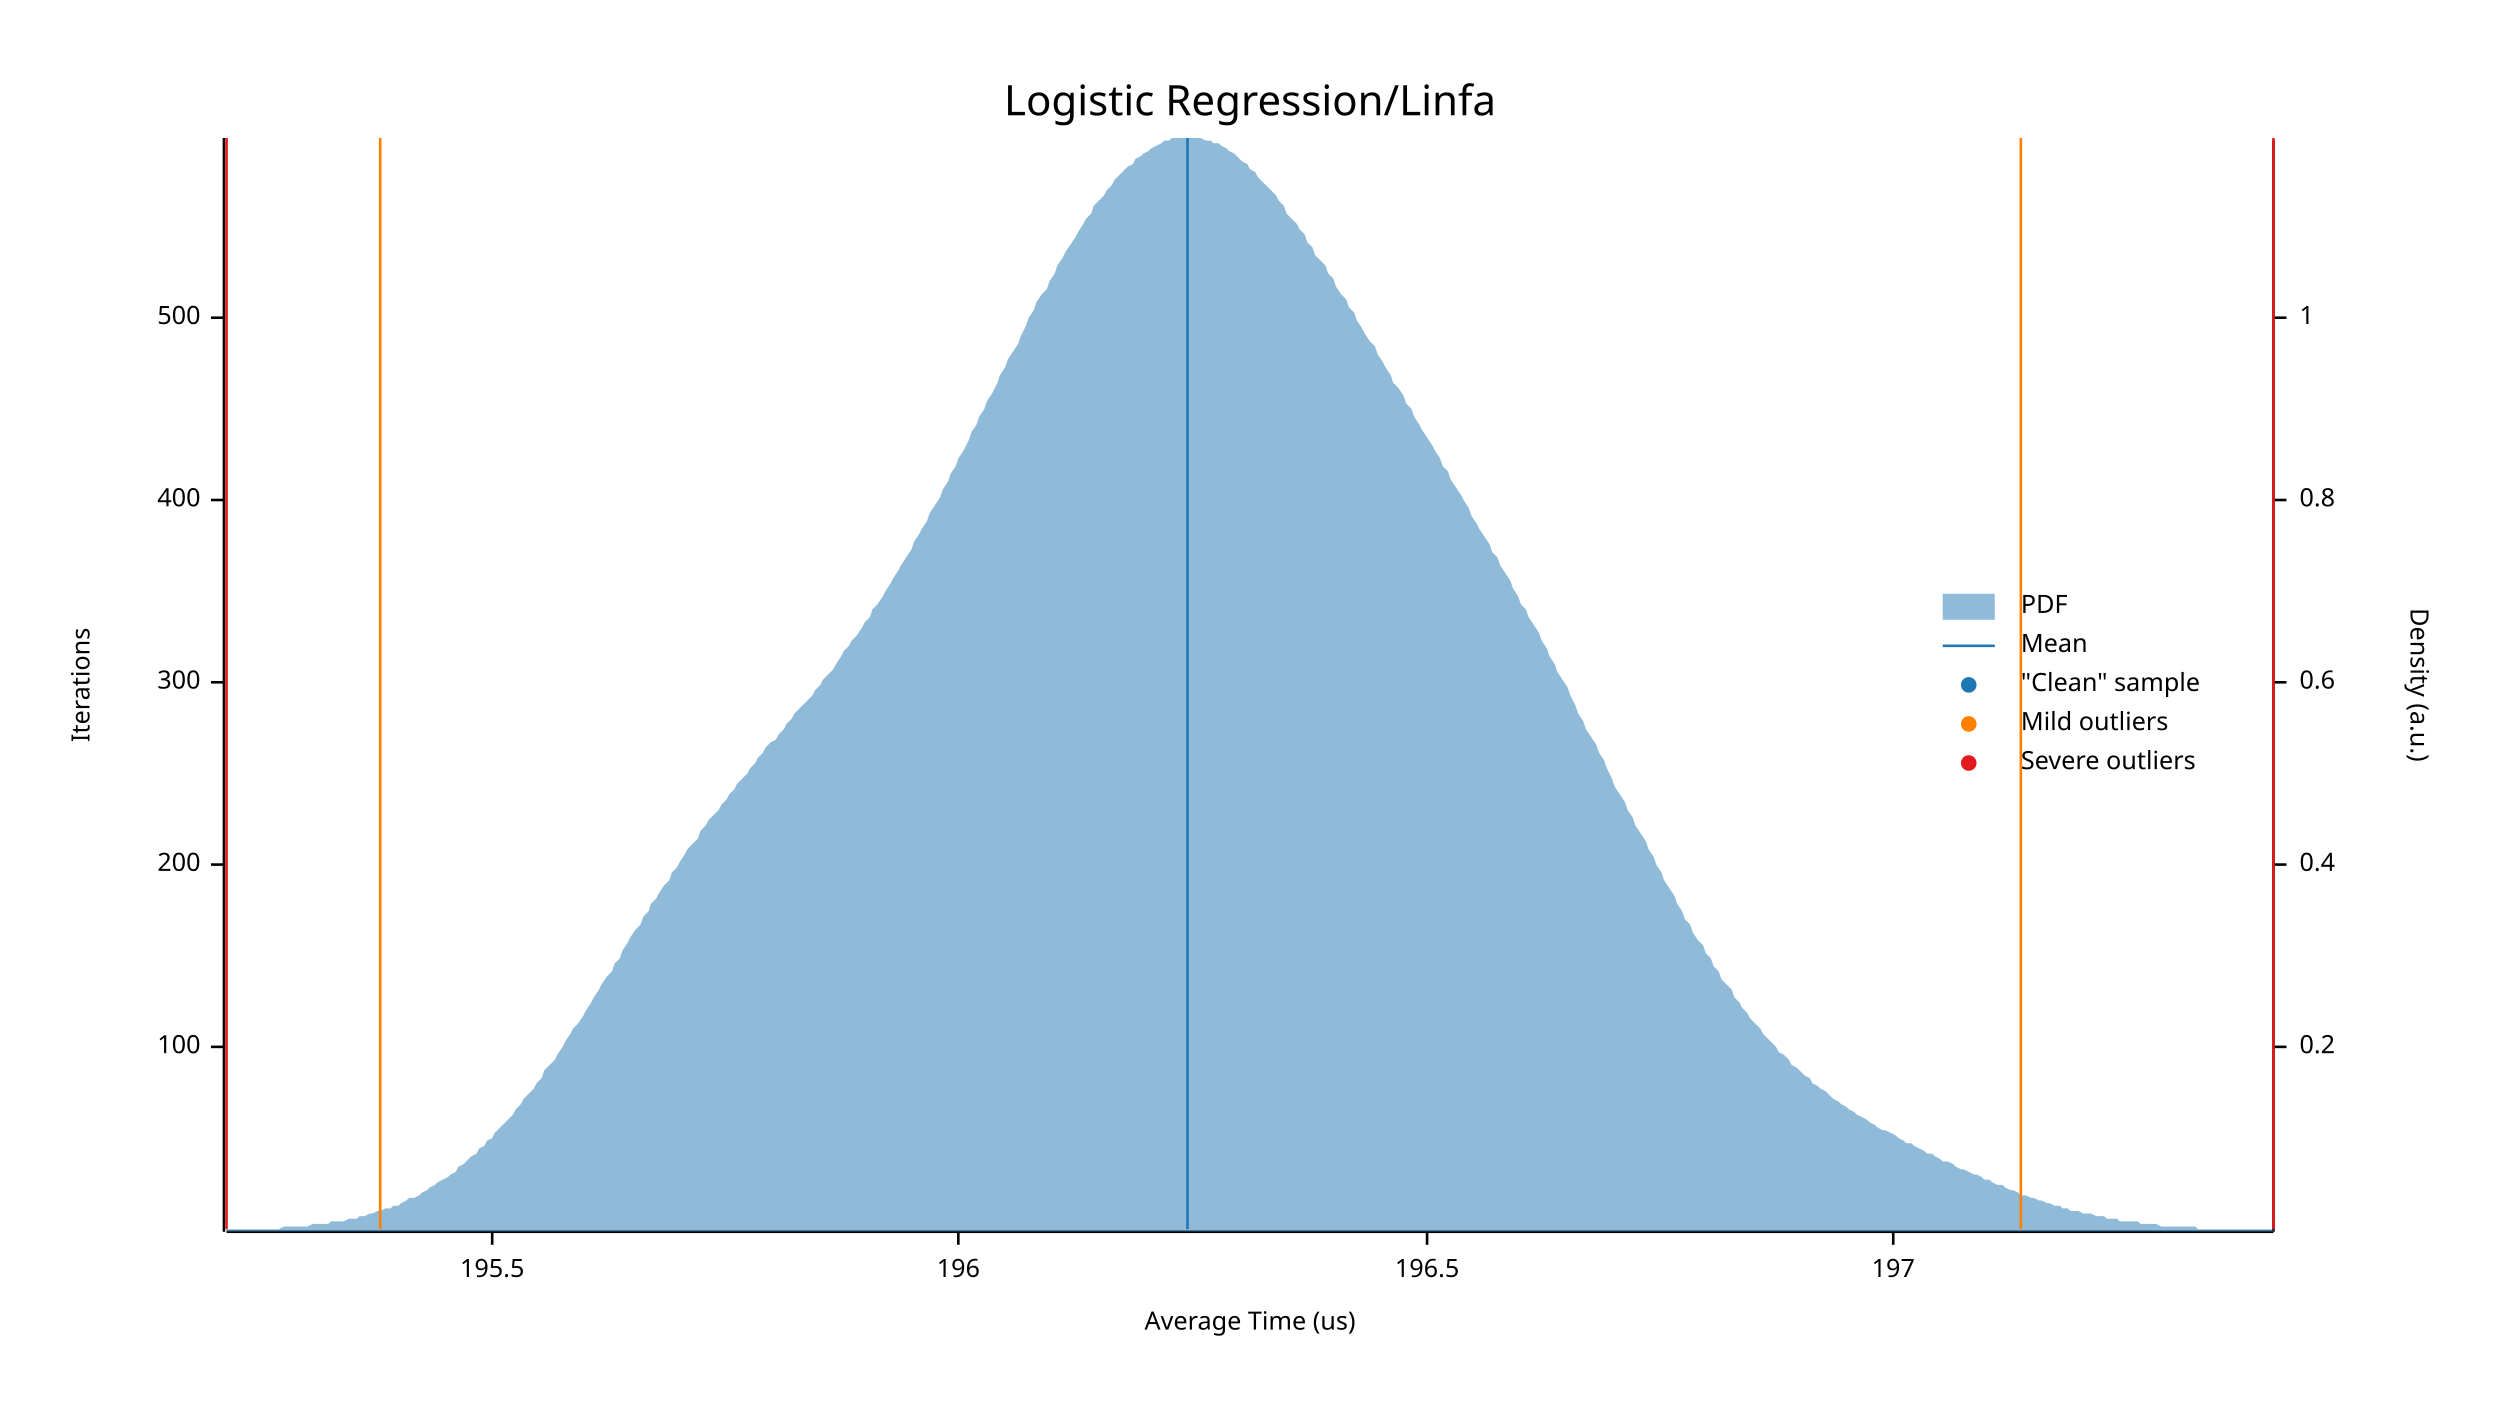
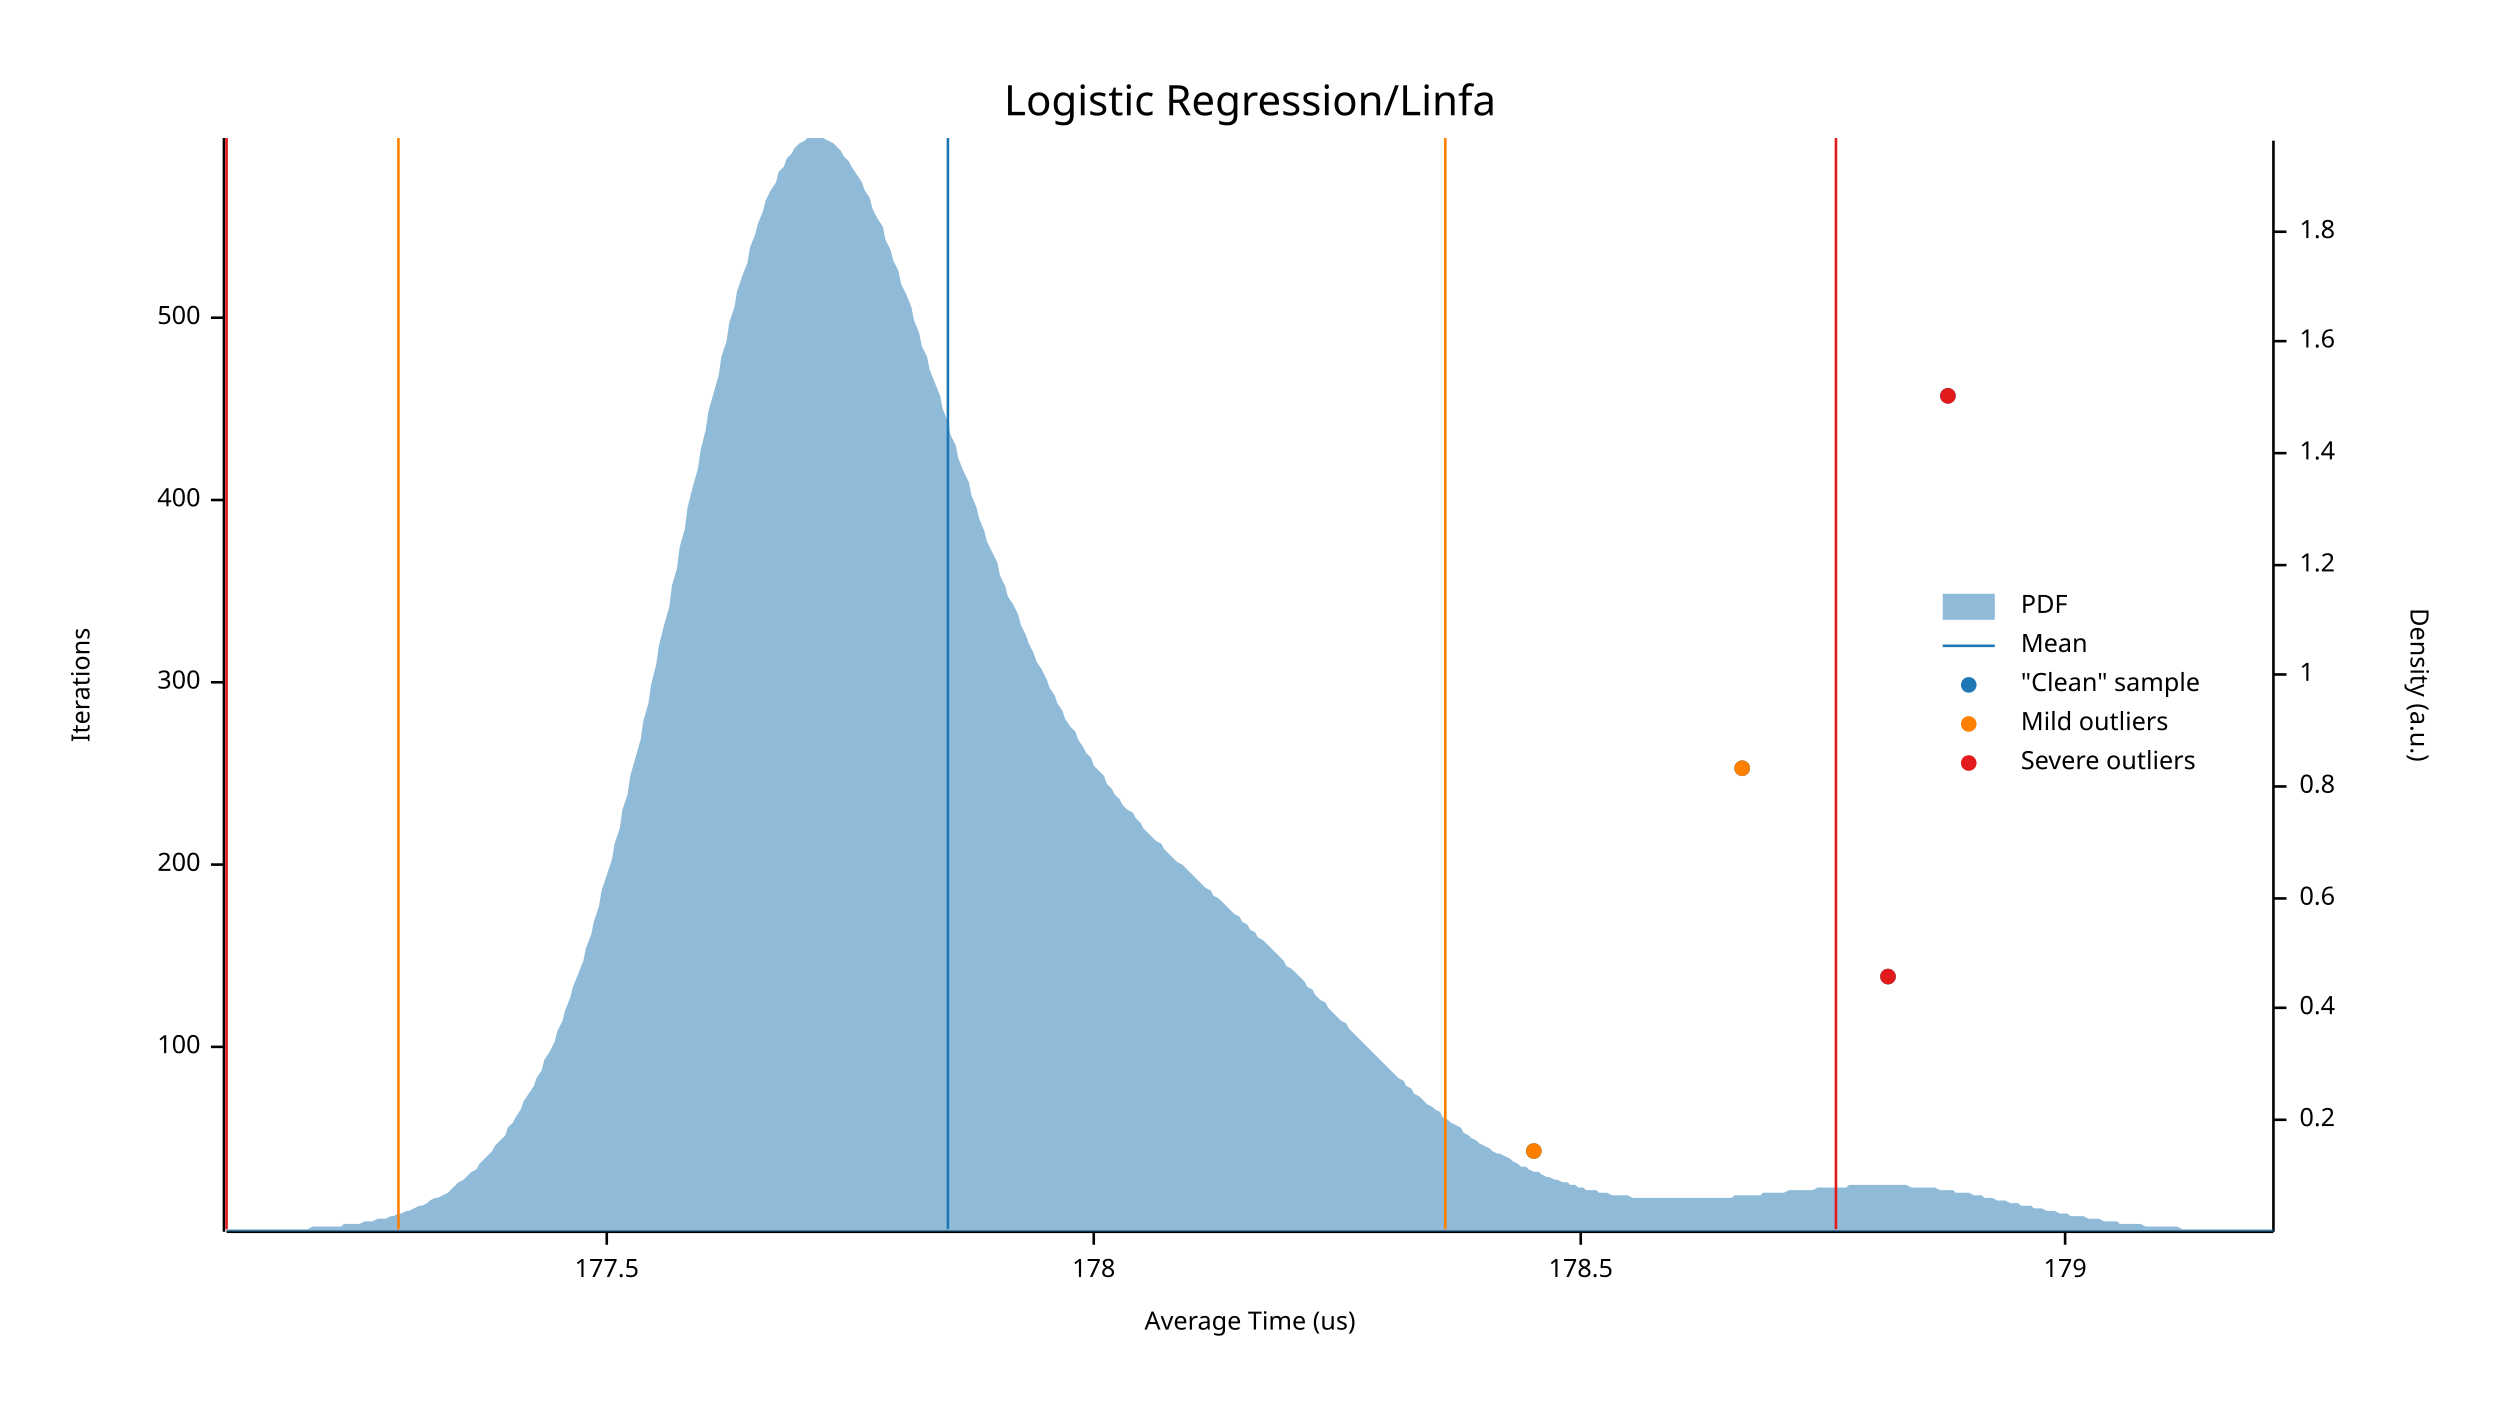
<svg xmlns="http://www.w3.org/2000/svg" width="960" height="540" viewBox="0 0 960 540">
  <text x="480" y="32" dy="0.76em" text-anchor="middle" font-family="sans-serif" font-size="16.129" opacity="1" fill="#000000">
Logistic Regression/Linfa
</text>
  <text x="27" y="263" dy="0.76em" text-anchor="middle" font-family="sans-serif" font-size="9.677" opacity="1" fill="#000000" transform="rotate(270, 27, 263)">
Iterations
</text>
  <text x="480" y="513" dy="-0.5ex" text-anchor="middle" font-family="sans-serif" font-size="9.677" opacity="1" fill="#000000">
Average Time (us)
</text>
  <polyline fill="none" opacity="1" stroke="#000000" stroke-width="1" points="86,53 86,473 " />
  <text x="77" y="402" dy="0.5ex" text-anchor="end" font-family="sans-serif" font-size="9.677" opacity="1" fill="#000000">
100
</text>
  <polyline fill="none" opacity="1" stroke="#000000" stroke-width="1" points="81,402 86,402 " />
  <text x="77" y="332" dy="0.5ex" text-anchor="end" font-family="sans-serif" font-size="9.677" opacity="1" fill="#000000">
200
</text>
  <polyline fill="none" opacity="1" stroke="#000000" stroke-width="1" points="81,332 86,332 " />
  <text x="77" y="262" dy="0.5ex" text-anchor="end" font-family="sans-serif" font-size="9.677" opacity="1" fill="#000000">
300
</text>
  <polyline fill="none" opacity="1" stroke="#000000" stroke-width="1" points="81,262 86,262 " />
  <text x="77" y="192" dy="0.5ex" text-anchor="end" font-family="sans-serif" font-size="9.677" opacity="1" fill="#000000">
400
</text>
  <polyline fill="none" opacity="1" stroke="#000000" stroke-width="1" points="81,192 86,192 " />
  <text x="77" y="122" dy="0.5ex" text-anchor="end" font-family="sans-serif" font-size="9.677" opacity="1" fill="#000000">
500
</text>
  <polyline fill="none" opacity="1" stroke="#000000" stroke-width="1" points="81,122 86,122 " />
  <polyline fill="none" opacity="1" stroke="#000000" stroke-width="1" points="87,473 873,473 " />
-   <text x="189" y="483" dy="0.76em" text-anchor="middle" font-family="sans-serif" font-size="9.677" opacity="1" fill="#000000">
- 195.5
+   <text x="233" y="483" dy="0.76em" text-anchor="middle" font-family="sans-serif" font-size="9.677" opacity="1" fill="#000000">
+ 177.5
</text>
-   <polyline fill="none" opacity="1" stroke="#000000" stroke-width="1" points="189,473 189,478 " />
-   <text x="368" y="483" dy="0.76em" text-anchor="middle" font-family="sans-serif" font-size="9.677" opacity="1" fill="#000000">
- 196
+   <polyline fill="none" opacity="1" stroke="#000000" stroke-width="1" points="233,473 233,478 " />
+   <text x="420" y="483" dy="0.76em" text-anchor="middle" font-family="sans-serif" font-size="9.677" opacity="1" fill="#000000">
+ 178
</text>
-   <polyline fill="none" opacity="1" stroke="#000000" stroke-width="1" points="368,473 368,478 " />
-   <text x="548" y="483" dy="0.76em" text-anchor="middle" font-family="sans-serif" font-size="9.677" opacity="1" fill="#000000">
- 196.5
+   <polyline fill="none" opacity="1" stroke="#000000" stroke-width="1" points="420,473 420,478 " />
+   <text x="607" y="483" dy="0.76em" text-anchor="middle" font-family="sans-serif" font-size="9.677" opacity="1" fill="#000000">
+ 178.5
</text>
-   <polyline fill="none" opacity="1" stroke="#000000" stroke-width="1" points="548,473 548,478 " />
-   <text x="727" y="483" dy="0.76em" text-anchor="middle" font-family="sans-serif" font-size="9.677" opacity="1" fill="#000000">
- 197
+   <polyline fill="none" opacity="1" stroke="#000000" stroke-width="1" points="607,473 607,478 " />
+   <text x="793" y="483" dy="0.76em" text-anchor="middle" font-family="sans-serif" font-size="9.677" opacity="1" fill="#000000">
+ 179
</text>
-   <polyline fill="none" opacity="1" stroke="#000000" stroke-width="1" points="727,473 727,478 " />
+   <polyline fill="none" opacity="1" stroke="#000000" stroke-width="1" points="793,473 793,478 " />
  <text x="933" y="263" dy="0.76em" text-anchor="middle" font-family="sans-serif" font-size="9.677" opacity="1" fill="#000000" transform="rotate(90, 933, 263)">
Density (a.u.)
</text>
  <polyline fill="none" opacity="1" stroke="#000000" stroke-width="1" points="873,54 873,473 " />
-   <text x="883" y="402" dy="0.5ex" text-anchor="start" font-family="sans-serif" font-size="9.677" opacity="1" fill="#000000">
+   <text x="883" y="430" dy="0.5ex" text-anchor="start" font-family="sans-serif" font-size="9.677" opacity="1" fill="#000000">
0.2
</text>
-   <polyline fill="none" opacity="1" stroke="#000000" stroke-width="1" points="873,402 878,402 " />
-   <text x="883" y="332" dy="0.5ex" text-anchor="start" font-family="sans-serif" font-size="9.677" opacity="1" fill="#000000">
+   <polyline fill="none" opacity="1" stroke="#000000" stroke-width="1" points="873,430 878,430 " />
+   <text x="883" y="387" dy="0.5ex" text-anchor="start" font-family="sans-serif" font-size="9.677" opacity="1" fill="#000000">
0.4
</text>
-   <polyline fill="none" opacity="1" stroke="#000000" stroke-width="1" points="873,332 878,332 " />
-   <text x="883" y="262" dy="0.5ex" text-anchor="start" font-family="sans-serif" font-size="9.677" opacity="1" fill="#000000">
+   <polyline fill="none" opacity="1" stroke="#000000" stroke-width="1" points="873,387 878,387 " />
+   <text x="883" y="345" dy="0.5ex" text-anchor="start" font-family="sans-serif" font-size="9.677" opacity="1" fill="#000000">
0.6
</text>
-   <polyline fill="none" opacity="1" stroke="#000000" stroke-width="1" points="873,262 878,262 " />
-   <text x="883" y="192" dy="0.5ex" text-anchor="start" font-family="sans-serif" font-size="9.677" opacity="1" fill="#000000">
+   <polyline fill="none" opacity="1" stroke="#000000" stroke-width="1" points="873,345 878,345 " />
+   <text x="883" y="302" dy="0.5ex" text-anchor="start" font-family="sans-serif" font-size="9.677" opacity="1" fill="#000000">
0.8
</text>
-   <polyline fill="none" opacity="1" stroke="#000000" stroke-width="1" points="873,192 878,192 " />
-   <text x="883" y="122" dy="0.5ex" text-anchor="start" font-family="sans-serif" font-size="9.677" opacity="1" fill="#000000">
+   <polyline fill="none" opacity="1" stroke="#000000" stroke-width="1" points="873,302 878,302 " />
+   <text x="883" y="259" dy="0.5ex" text-anchor="start" font-family="sans-serif" font-size="9.677" opacity="1" fill="#000000">
1
</text>
-   <polyline fill="none" opacity="1" stroke="#000000" stroke-width="1" points="873,122 878,122 " />
-   <polygon opacity="0.5" fill="#1F78B4" points="87,472 88,472 90,472 91,472 93,472 94,472 96,472 98,472 99,472 101,472 102,472 104,472 105,472 107,472 109,471 110,471 112,471 113,471 115,471 116,471 118,471 120,470 121,470 123,470 124,470 126,470 127,469 129,469 131,469 132,469 134,468 135,468 137,468 138,467 140,467 142,466 143,466 145,465 146,465 148,464 150,464 151,463 153,463 154,462 156,461 157,460 159,460 161,459 162,458 164,457 165,456 167,455 168,454 170,453 172,452 173,451 175,450 176,448 178,447 179,446 181,444 183,443 184,441 186,440 187,438 189,437 190,435 192,433 194,431 195,430 197,428 198,426 200,424 201,422 203,420 205,418 206,416 208,414 209,411 211,409 213,407 214,405 216,402 217,400 219,397 220,395 222,393 224,390 225,388 227,385 228,383 230,380 231,378 233,375 235,373 236,370 238,368 239,365 241,362 242,360 244,357 246,355 247,352 249,350 250,347 252,345 253,343 255,340 257,338 258,335 260,333 261,331 263,328 264,326 266,324 268,322 269,319 271,317 272,315 274,313 276,311 277,309 279,307 280,305 282,303 283,301 285,299 287,297 288,295 290,293 291,291 293,289 294,287 296,285 298,284 299,282 301,280 302,278 304,276 305,274 307,272 309,270 310,269 312,267 313,265 315,263 316,261 318,259 320,257 321,255 323,252 324,250 326,248 327,246 329,244 331,241 332,239 334,237 335,234 337,232 339,229 340,227 342,224 343,222 345,219 346,217 348,214 350,211 351,208 353,205 354,203 356,200 357,197 359,194 361,191 362,188 364,185 365,182 367,179 368,176 370,173 372,169 373,166 375,163 376,160 378,157 379,154 381,151 383,147 384,144 386,141 387,138 389,135 391,132 392,129 394,125 395,122 397,119 398,116 400,113 402,111 403,108 405,105 406,102 408,99 409,97 411,94 413,91 414,89 416,86 417,84 419,82 420,79 422,77 424,75 425,73 427,71 428,69 430,67 431,66 433,64 435,63 436,61 438,60 439,59 441,58 442,57 444,56 446,55 447,54 449,54 450,53 452,53 454,53 455,53 457,53 458,53 460,53 461,53 463,54 465,54 466,55 468,55 469,56 471,57 472,58 474,59 476,61 477,62 479,63 480,65 482,66 483,68 485,70 487,72 488,73 490,75 491,77 493,79 494,82 496,84 498,86 499,88 501,90 502,93 504,95 505,98 507,100 509,102 510,105 512,107 513,110 515,113 517,115 518,118 520,120 521,123 523,126 524,128 526,131 528,133 529,136 531,139 532,141 534,144 535,147 537,149 539,152 540,155 542,157 543,160 545,163 546,165 548,168 550,171 551,173 553,176 554,179 556,181 557,184 559,187 561,190 562,192 564,195 565,198 567,201 568,203 570,206 572,209 573,212 575,214 576,217 578,220 580,223 581,226 583,229 584,232 586,234 587,237 589,240 591,243 592,246 594,249 595,252 597,255 598,258 600,261 602,264 603,267 605,271 606,274 608,277 609,280 611,283 613,286 614,289 616,292 617,295 619,299 620,302 622,305 624,308 625,311 627,314 628,317 630,320 632,323 633,326 635,329 636,332 638,335 639,338 641,341 643,344 644,347 646,350 647,353 649,355 650,358 652,361 654,363 655,366 657,368 658,371 660,373 661,376 663,378 665,380 666,383 668,385 669,387 671,389 672,391 674,393 676,395 677,397 679,399 680,400 682,402 683,404 685,405 687,407 688,409 690,410 691,411 693,413 695,414 696,416 698,417 699,418 701,419 702,420 704,422 706,423 707,424 709,425 710,426 712,427 713,428 715,429 717,430 718,431 720,432 721,433 723,434 724,434 726,435 728,436 729,437 731,438 732,439 734,439 735,440 737,441 739,442 740,443 742,443 743,444 745,445 746,446 748,446 750,447 751,448 753,449 754,449 756,450 758,451 759,451 761,452 762,453 764,453 765,454 767,455 769,455 770,456 772,457 773,457 775,458 776,459 778,459 780,460 781,460 783,461 784,461 786,462 787,462 789,463 791,463 792,464 794,464 795,465 797,465 798,465 800,466 802,466 803,466 805,467 806,467 808,467 809,468 811,468 813,468 814,469 816,469 817,469 819,469 821,469 822,470 824,470 825,470 827,470 828,470 830,471 832,471 833,471 835,471 836,471 838,471 839,471 841,471 843,471 844,472 846,472 847,472 849,472 850,472 852,472 854,472 855,472 857,472 858,472 860,472 861,472 863,472 865,472 866,472 868,472 869,472 871,472 873,472 873,473 87,473 " />
-   <polyline fill="none" opacity="1" stroke="#1F78B4" stroke-width="1" points="456,472 456,53 " />
-   <polyline fill="none" opacity="1" stroke="#FF7F00" stroke-width="1" points="146,472 146,53 " />
-   <polyline fill="none" opacity="1" stroke="#FF7F00" stroke-width="1" points="776,472 776,53 " />
+   <polyline fill="none" opacity="1" stroke="#000000" stroke-width="1" points="873,259 878,259 " />
+   <text x="883" y="217" dy="0.5ex" text-anchor="start" font-family="sans-serif" font-size="9.677" opacity="1" fill="#000000">
+ 1.2
+ </text>
+   <polyline fill="none" opacity="1" stroke="#000000" stroke-width="1" points="873,217 878,217 " />
+   <text x="883" y="174" dy="0.5ex" text-anchor="start" font-family="sans-serif" font-size="9.677" opacity="1" fill="#000000">
+ 1.4
+ </text>
+   <polyline fill="none" opacity="1" stroke="#000000" stroke-width="1" points="873,174 878,174 " />
+   <text x="883" y="131" dy="0.5ex" text-anchor="start" font-family="sans-serif" font-size="9.677" opacity="1" fill="#000000">
+ 1.6
+ </text>
+   <polyline fill="none" opacity="1" stroke="#000000" stroke-width="1" points="873,131 878,131 " />
+   <text x="883" y="89" dy="0.5ex" text-anchor="start" font-family="sans-serif" font-size="9.677" opacity="1" fill="#000000">
+ 1.8
+ </text>
+   <polyline fill="none" opacity="1" stroke="#000000" stroke-width="1" points="873,89 878,89 " />
+   <polygon opacity="0.5" fill="#1F78B4" points="87,472 88,472 90,472 91,472 93,472 94,472 96,472 98,472 99,472 101,472 102,472 104,472 105,472 107,472 109,472 110,472 112,472 113,472 115,472 116,472 118,472 120,471 121,471 123,471 124,471 126,471 127,471 129,471 131,471 132,470 134,470 135,470 137,470 138,470 140,469 142,469 143,469 145,468 146,468 148,468 150,467 151,467 153,466 154,466 156,465 157,465 159,464 161,463 162,463 164,462 165,461 167,460 168,460 170,459 172,458 173,457 175,455 176,454 178,453 179,452 181,450 183,449 184,447 186,445 187,444 189,442 190,440 192,438 194,436 195,433 197,431 198,429 200,426 201,423 203,420 205,417 206,414 208,411 209,407 211,404 213,400 214,396 216,392 217,388 219,383 220,379 222,374 224,369 225,364 227,359 228,354 230,348 231,342 233,336 235,330 236,324 238,318 239,311 241,305 242,298 244,291 246,284 247,277 249,270 250,263 252,255 253,248 255,240 257,233 258,225 260,218 261,210 263,203 264,195 266,187 268,180 269,173 271,165 272,158 274,151 276,144 277,137 279,131 280,124 282,118 283,112 285,106 287,101 288,95 290,90 291,86 293,81 294,77 296,73 298,70 299,66 301,64 302,61 304,59 305,57 307,55 309,54 310,53 312,53 313,53 315,53 316,53 318,54 320,55 321,56 323,58 324,60 326,62 327,64 329,67 331,70 332,73 334,76 335,80 337,84 339,87 340,92 342,96 343,100 345,104 346,109 348,113 350,118 351,123 353,128 354,133 356,137 357,142 359,147 361,152 362,157 364,162 365,167 367,171 368,176 370,181 372,185 373,190 375,195 376,199 378,204 379,208 381,212 383,216 384,221 386,225 387,229 389,232 391,236 392,240 394,244 395,247 397,251 398,254 400,257 402,261 403,264 405,267 406,270 408,273 409,276 411,279 413,281 414,284 416,287 417,289 419,291 420,294 422,296 424,298 425,301 427,303 428,305 430,307 431,309 433,311 435,312 436,314 438,316 439,318 441,320 442,321 444,323 446,324 447,326 449,328 450,329 452,331 454,332 455,333 457,335 458,336 460,338 461,339 463,341 465,342 466,344 468,345 469,346 471,348 472,349 474,351 476,352 477,354 479,355 480,357 482,358 483,360 485,361 487,363 488,364 490,366 491,367 493,369 494,371 496,372 498,374 499,375 501,377 502,379 504,380 505,382 507,384 509,385 510,387 512,389 513,390 515,392 517,393 518,395 520,397 521,398 523,400 524,401 526,403 528,405 529,406 531,408 532,409 534,411 535,412 537,414 539,415 540,417 542,418 543,420 545,421 546,422 548,424 550,425 551,426 553,427 554,429 556,430 557,431 559,432 561,433 562,435 564,436 565,437 567,438 568,439 570,440 572,441 573,442 575,443 576,443 578,444 580,445 581,446 583,447 584,448 586,448 587,449 589,450 591,450 592,451 594,452 595,452 597,453 598,453 600,454 602,454 603,455 605,455 606,456 608,456 609,457 611,457 613,457 614,458 616,458 617,458 619,459 620,459 622,459 624,459 625,459 627,460 628,460 630,460 632,460 633,460 635,460 636,460 638,460 639,460 641,460 643,460 644,460 646,460 647,460 649,460 650,460 652,460 654,460 655,460 657,460 658,460 660,460 661,460 663,460 665,460 666,459 668,459 669,459 671,459 672,459 674,459 676,459 677,458 679,458 680,458 682,458 683,458 685,458 687,457 688,457 690,457 691,457 693,457 695,457 696,457 698,456 699,456 701,456 702,456 704,456 706,456 707,456 709,456 710,455 712,455 713,455 715,455 717,455 718,455 720,455 721,455 723,455 724,455 726,455 728,455 729,455 731,455 732,455 734,456 735,456 737,456 739,456 740,456 742,456 743,456 745,457 746,457 748,457 750,457 751,458 753,458 754,458 756,458 758,459 759,459 761,459 762,460 764,460 765,460 767,461 769,461 770,461 772,462 773,462 775,462 776,463 778,463 780,463 781,464 783,464 784,464 786,465 787,465 789,465 791,466 792,466 794,466 795,467 797,467 798,467 800,467 802,468 803,468 805,468 806,468 808,469 809,469 811,469 813,469 814,470 816,470 817,470 819,470 821,470 822,470 824,471 825,471 827,471 828,471 830,471 832,471 833,471 835,471 836,471 838,472 839,472 841,472 843,472 844,472 846,472 847,472 849,472 850,472 852,472 854,472 855,472 857,472 858,472 860,472 861,472 863,472 865,472 866,472 868,472 869,472 871,472 873,472 873,473 87,473 " />
+   <polyline fill="none" opacity="1" stroke="#1F78B4" stroke-width="1" points="364,472 364,53 " />
+   <polyline fill="none" opacity="1" stroke="#FF7F00" stroke-width="1" points="153,472 153,53 " />
+   <polyline fill="none" opacity="1" stroke="#FF7F00" stroke-width="1" points="555,472 555,53 " />
  <polyline fill="none" opacity="1" stroke="#E31A1C" stroke-width="1" points="87,472 87,53 " />
-   <polyline fill="none" opacity="1" stroke="#E31A1C" stroke-width="1" points="873,472 873,53 " />
+   <polyline fill="none" opacity="1" stroke="#E31A1C" stroke-width="1" points="705,472 705,53 " />
+   <circle cx="589" cy="442" r="3" opacity="1" fill="#1F78B4" stroke="none" stroke-width="1" />
+   <circle cx="725" cy="375" r="3" opacity="1" fill="#1F78B4" stroke="none" stroke-width="1" />
+   <circle cx="669" cy="295" r="3" opacity="1" fill="#1F78B4" stroke="none" stroke-width="1" />
+   <circle cx="748" cy="152" r="3" opacity="1" fill="#1F78B4" stroke="none" stroke-width="1" />
+   <circle cx="589" cy="442" r="3" opacity="1" fill="#FF7F00" stroke="none" stroke-width="1" />
+   <circle cx="669" cy="295" r="3" opacity="1" fill="#FF7F00" stroke="none" stroke-width="1" />
+   <circle cx="725" cy="375" r="3" opacity="1" fill="#E31A1C" stroke="none" stroke-width="1" />
+   <circle cx="748" cy="152" r="3" opacity="1" fill="#E31A1C" stroke="none" stroke-width="1" />
  <text x="776" y="228" dy="0.76em" text-anchor="start" font-family="sans-serif" font-size="9.677" opacity="1" fill="#000000">
PDF
</text>
  <text x="776" y="243" dy="0.76em" text-anchor="start" font-family="sans-serif" font-size="9.677" opacity="1" fill="#000000">
Mean
</text>
  <text x="776" y="258" dy="0.76em" text-anchor="start" font-family="sans-serif" font-size="9.677" opacity="1" fill="#000000">
"Clean" sample
</text>
  <text x="776" y="273" dy="0.76em" text-anchor="start" font-family="sans-serif" font-size="9.677" opacity="1" fill="#000000">
Mild outliers
</text>
  <text x="776" y="288" dy="0.76em" text-anchor="start" font-family="sans-serif" font-size="9.677" opacity="1" fill="#000000">
Severe outliers
</text>
  <rect x="746" y="228" width="20" height="10" opacity="0.5" fill="#1F78B4" stroke="none" />
  <polyline fill="none" opacity="1" stroke="#1F78B4" stroke-width="1" points="746,248 766,248 " />
  <circle cx="756" cy="263" r="3" opacity="1" fill="#1F78B4" stroke="none" stroke-width="1" />
  <circle cx="756" cy="278" r="3" opacity="1" fill="#FF7F00" stroke="none" stroke-width="1" />
  <circle cx="756" cy="293" r="3" opacity="1" fill="#E31A1C" stroke="none" stroke-width="1" />
</svg>
